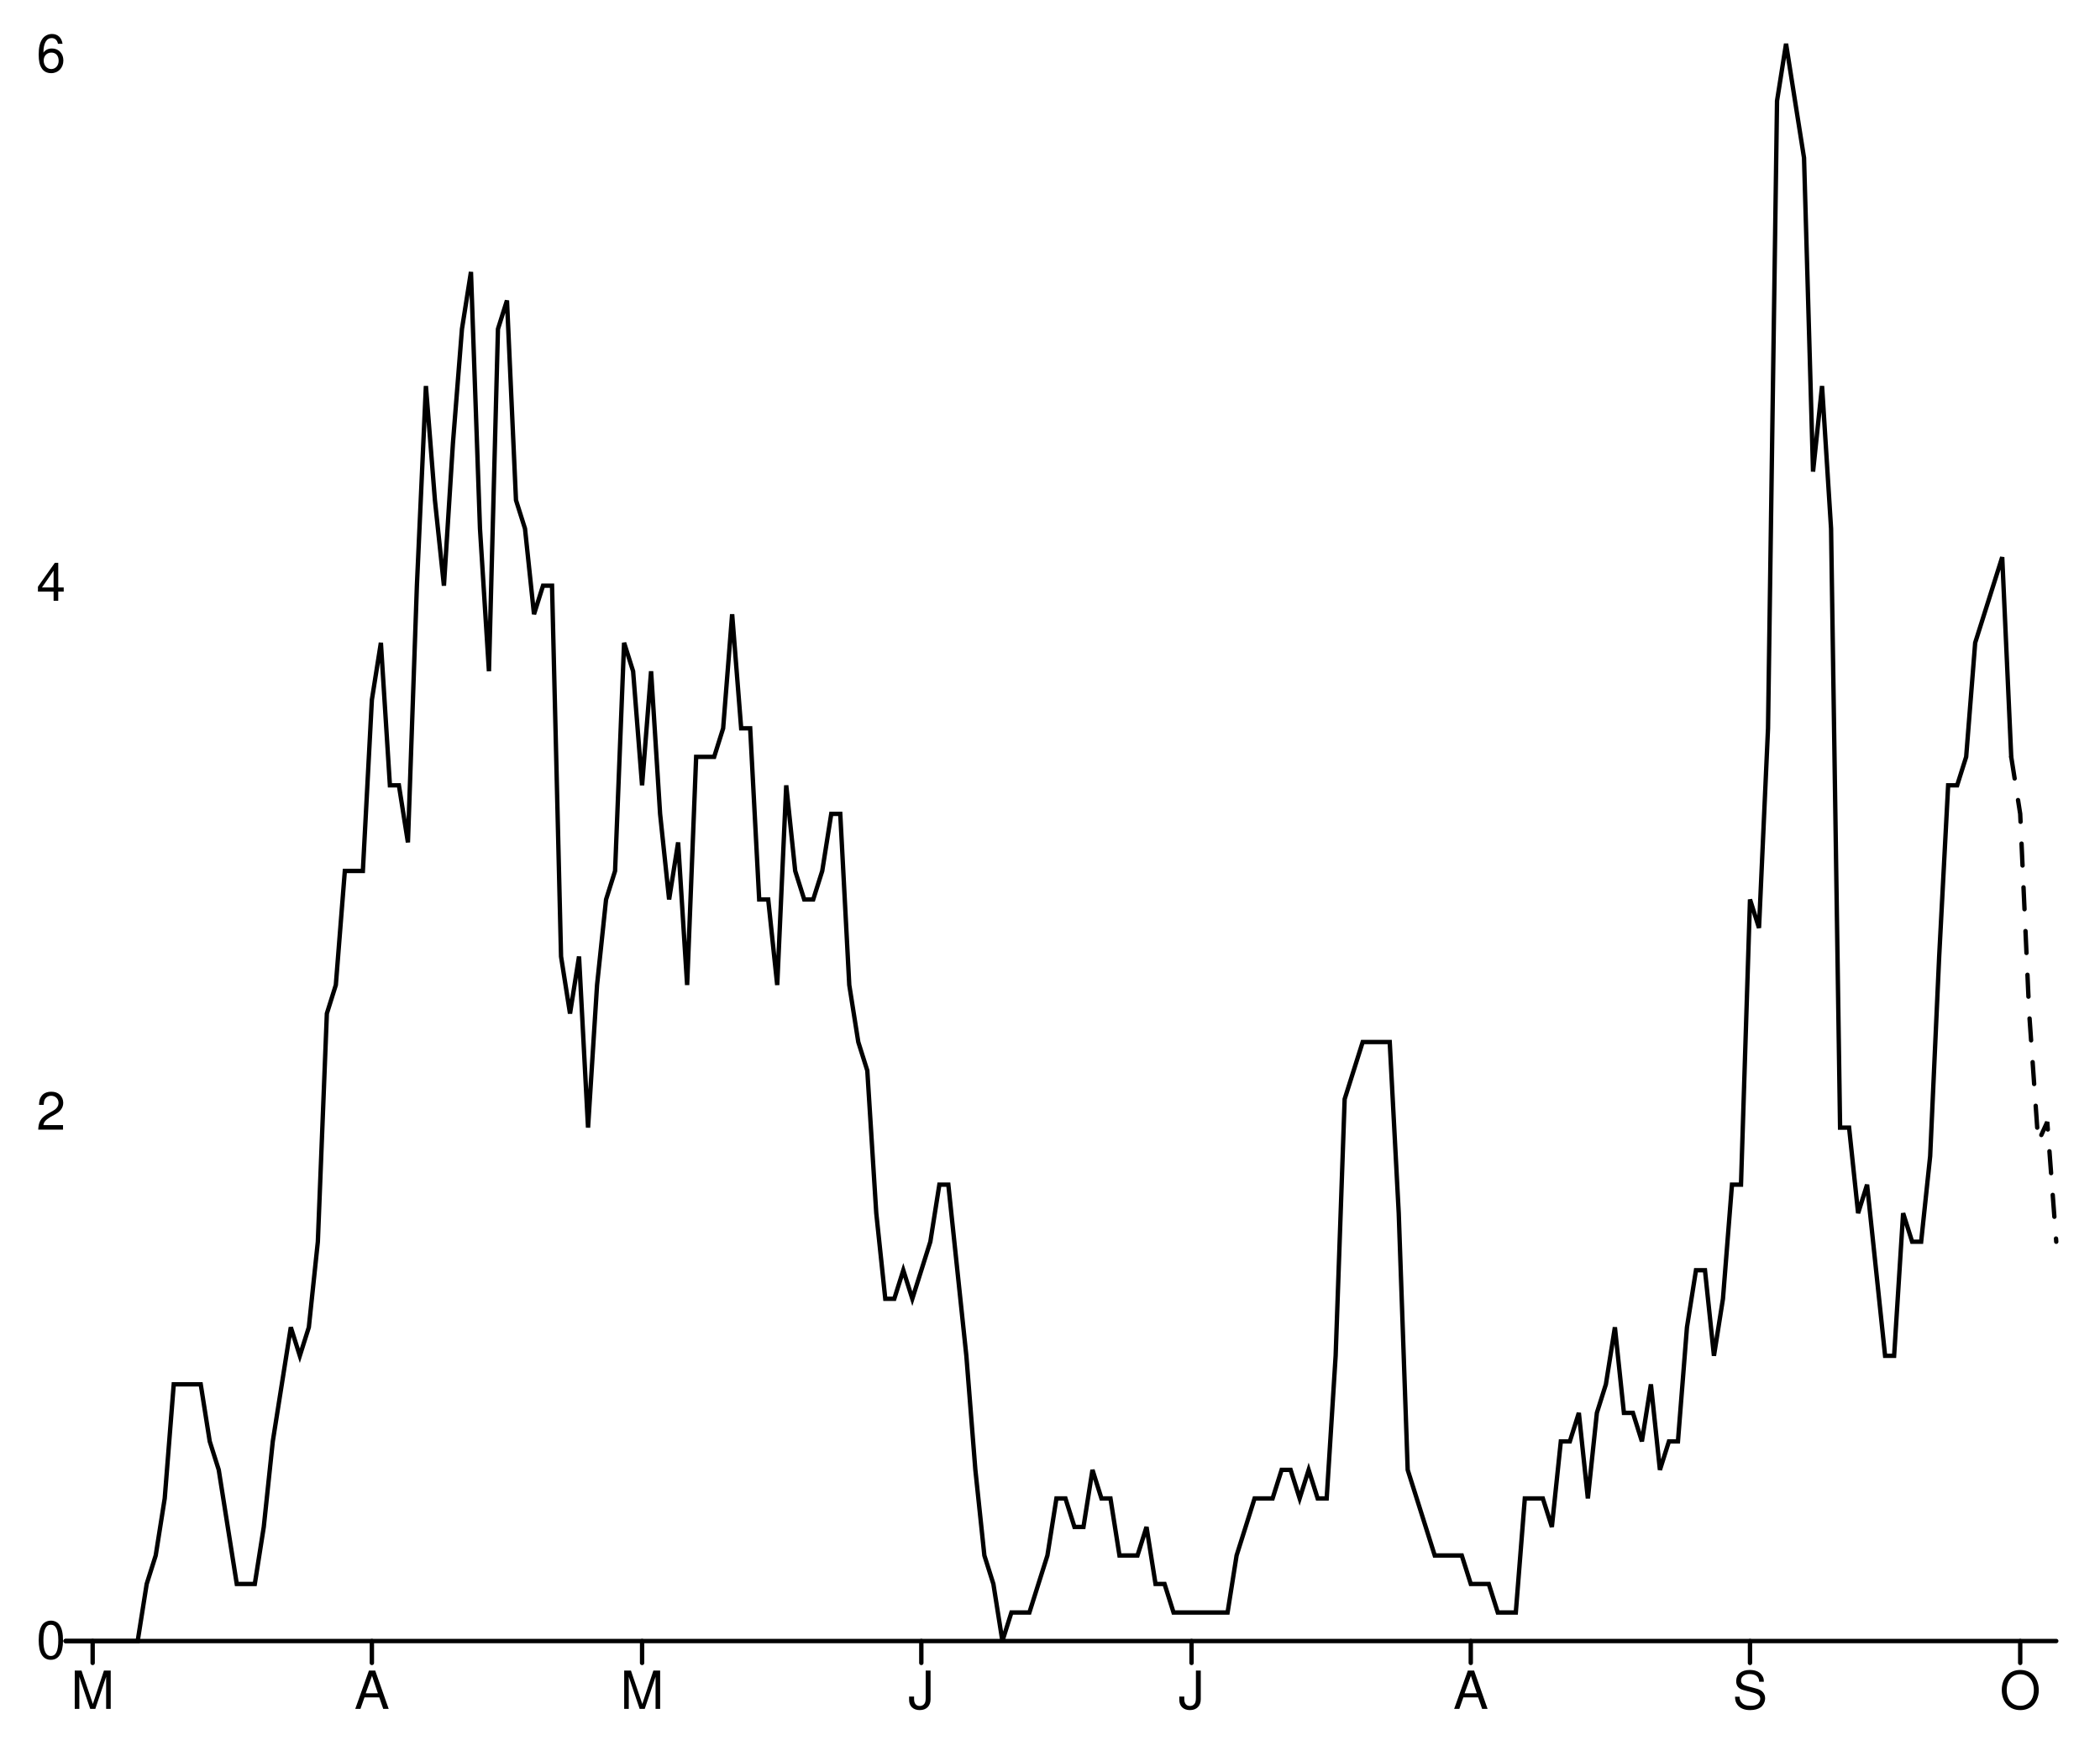
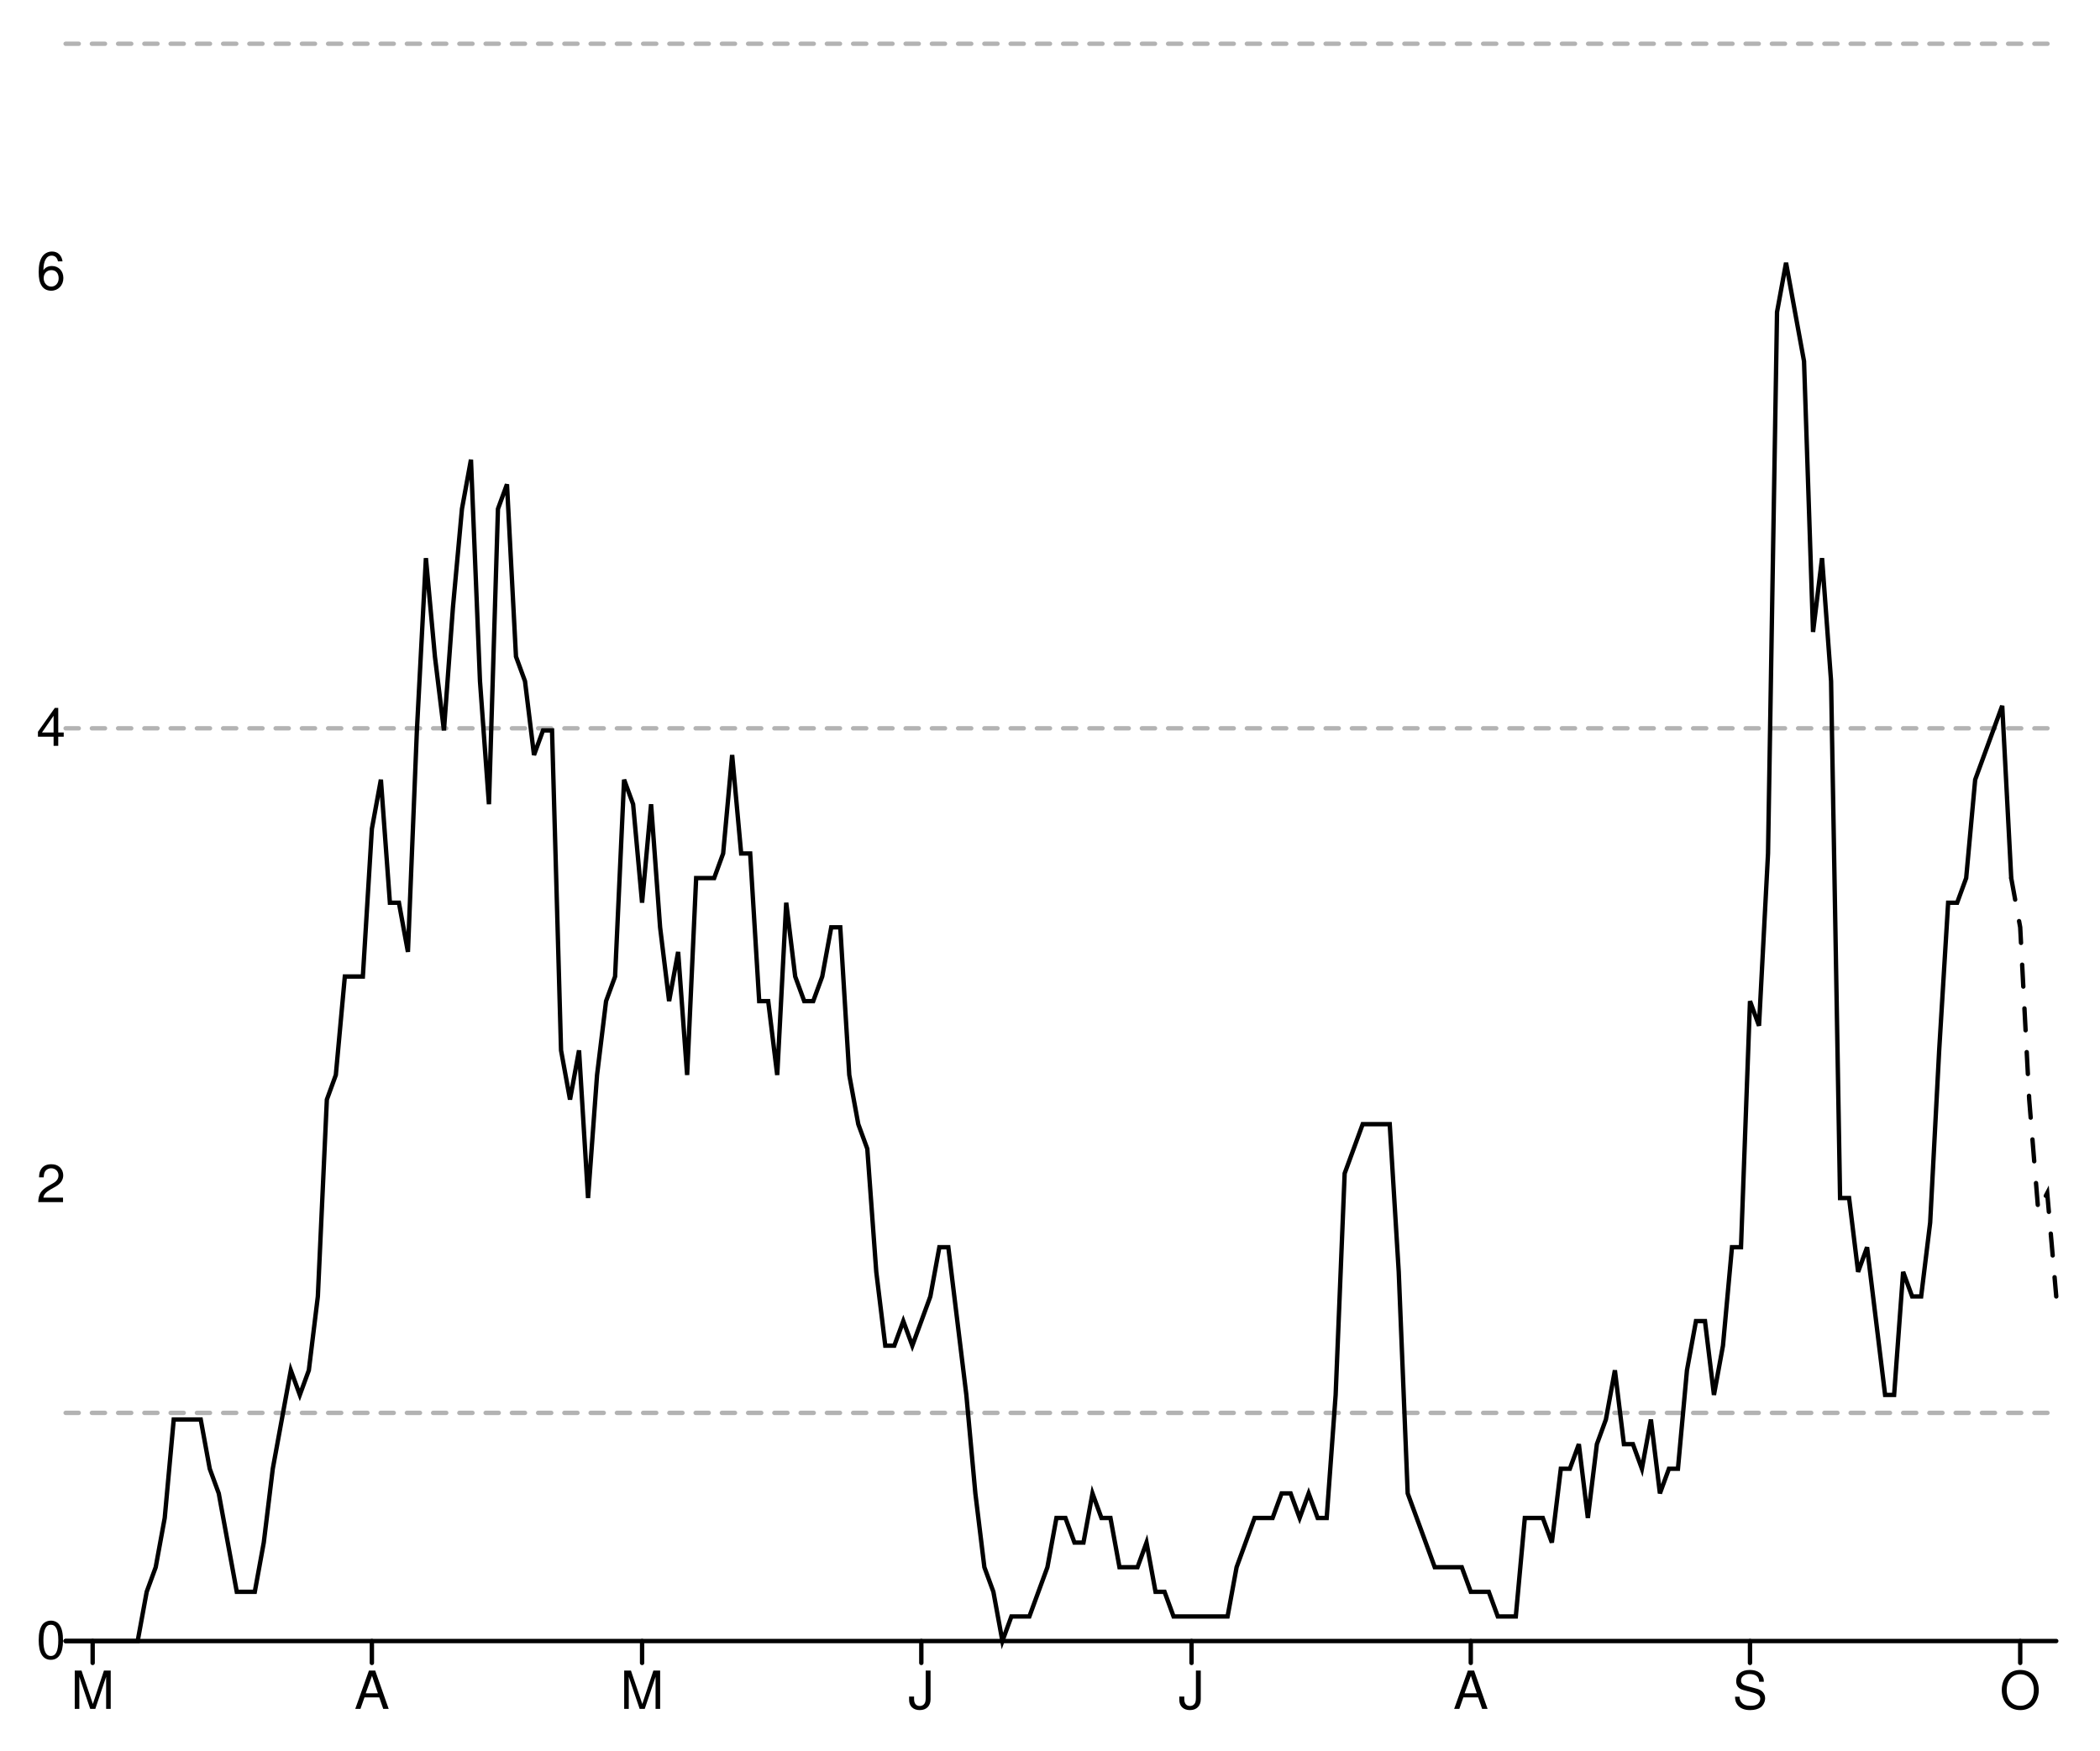
<svg xmlns="http://www.w3.org/2000/svg" width="480" height="400" viewBox="0 0 480 400" style="overflow:display" preserveAspectRatio="xMinYMin meet" overflow="visible">
  <defs>
    <style>
	.data-series path.line { fill-opacity: 0; stroke: black; }
	.data-series path.line.dotted { stroke-dasharray: 12 20 }
	.data-series circle { display: none; }
	.data-series:hover path.line, .data-series.on path.line { stroke-width: 1; }
	.data-series:hover circle, .data-series.on circle { display: inline; }
	.data-series circle:hover, .data-series circle.on { r: 1px!important; }
	.graph-grid { font-family: "Helvetica Neue",Helvetica,Arial,"Lucida Grande",sans-serif; }
	.graph-grid line { stroke: black; stroke-width: 1; stroke-linecap: round; }
	.graph-grid.graph-grid-x text { text-anchor: middle; dominant-baseline: hanging; transform: translateY(10px); }
	.graph-grid.graph-grid-y text { text-anchor: end; dominant-baseline: middle; transform: translateX(-10px); }
	</style>
  </defs>
  <g class="graph-grid graph-grid-y">
    <line x1="15" y1="375" x2="470" y2="375" data-left="15" />
    <text x="25" y="375" text-anchor="end">0</text>
-     <text x="25" y="254.142" text-anchor="end">2</text>
-     <text x="25" y="133.284" text-anchor="end">4</text>
-     <text x="25" y="12.426" text-anchor="end">6</text>
+     <text x="25" y="270.714" text-anchor="end">2</text>
+     <text x="25" y="166.429" text-anchor="end">4</text>
+     <text x="25" y="62.143" text-anchor="end">6</text>
    <text style="text-anchor:middle;dominant-baseline:hanging;font-weight:bold;transform: translateY(192.5px) rotate(-90deg);" />
  </g>
  <g class="graph-grid graph-grid-x">
    <line class="tick" x1="21.176" y1="375" x2="21.176" y2="380" />
    <text x="21.176" y="375" text-anchor="middle">M</text>
    <line class="tick" x1="85" y1="375" x2="85" y2="380" />
    <text x="85" y="375" text-anchor="middle">A</text>
    <line class="tick" x1="146.765" y1="375" x2="146.765" y2="380" />
    <text x="146.765" y="375" text-anchor="middle">M</text>
    <line class="tick" x1="210.588" y1="375" x2="210.588" y2="380" />
    <text x="210.588" y="375" text-anchor="middle">J</text>
    <line class="tick" x1="272.353" y1="375" x2="272.353" y2="380" />
    <text x="272.353" y="375" text-anchor="middle">J</text>
    <line class="tick" x1="336.176" y1="375" x2="336.176" y2="380" />
    <text x="336.176" y="375" text-anchor="middle">A</text>
    <line class="tick" x1="400" y1="375" x2="400" y2="380" />
    <text x="400" y="375" text-anchor="middle">S</text>
    <line class="tick" x1="461.765" y1="375" x2="461.765" y2="380" />
    <text x="461.765" y="375" text-anchor="middle">O</text>
    <text style="text-anchor:middle;dominant-baseline:hanging;font-weight:bold;transform: translateY(192.5px) rotate(-90deg);" />
  </g>
-   <g data-series="new-cases" class="data-series">
-     <path d="M 15.00,375.00L 17.06,375.00L 19.12,375.00L 21.18,375.00L 23.24,375.00L 25.29,375.00L 27.35,375.00L 29.41,375.00L 31.47,375.00L 33.53,361.96L 35.59,355.45L 37.65,342.41L 39.71,316.34L 41.76,316.34L 43.82,316.34L 45.88,316.34L 47.94,329.38L 50.00,335.89L 52.06,348.93L 54.12,361.96L 56.18,361.96L 58.24,361.96L 60.29,348.93L 62.35,329.38L 64.41,316.34L 66.47,303.30L 68.53,309.82L 70.59,303.30L 72.65,283.75L 74.71,231.61L 76.76,225.09L 78.82,199.02L 80.88,199.02L 82.94,199.02L 85.00,159.91L 87.06,146.88L 89.12,179.46L 91.18,179.46L 93.24,192.50L 95.29,133.84L 97.35,88.21L 99.41,114.29L 101.47,133.84L 103.53,101.25L 105.59,75.18L 107.65,62.14L 109.71,120.80L 111.76,153.39L 113.82,75.18L 115.88,68.66L 117.94,114.29L 120.00,120.80L 122.06,140.36L 124.12,133.84L 126.18,133.84L 128.24,218.57L 130.29,231.61L 132.35,218.57L 134.41,257.68L 136.47,225.09L 138.53,205.54L 140.59,199.02L 142.65,146.88L 144.71,153.39L 146.76,179.46L 148.82,153.39L 150.88,185.98L 152.94,205.54L 155.00,192.50L 157.06,225.09L 159.12,172.95L 161.18,172.95L 163.24,172.95L 165.29,166.43L 167.35,140.36L 169.41,166.43L 171.47,166.43L 173.53,205.54L 175.59,205.54L 177.65,225.09L 179.71,179.46L 181.76,199.02L 183.82,205.54L 185.88,205.54L 187.94,199.02L 190.00,185.98L 192.06,185.98L 194.12,225.09L 196.18,238.12L 198.24,244.64L 200.29,277.23L 202.35,296.79L 204.41,296.79L 206.47,290.27L 208.53,296.79L 210.59,290.27L 212.65,283.75L 214.71,270.71L 216.76,270.71L 218.82,290.27L 220.88,309.82L 222.94,335.89L 225.00,355.45L 227.06,361.96L 229.12,375.00L 231.18,368.48L 233.24,368.48L 235.29,368.48L 237.35,361.96L 239.41,355.45L 241.47,342.41L 243.53,342.41L 245.59,348.93L 247.65,348.93L 249.71,335.89L 251.76,342.41L 253.82,342.41L 255.88,355.45L 257.94,355.45L 260.00,355.45L 262.06,348.93L 264.12,361.96L 266.18,361.96L 268.24,368.48L 270.29,368.48L 272.35,368.48L 274.41,368.48L 276.47,368.48L 278.53,368.48L 280.59,368.48L 282.65,355.45L 284.71,348.93L 286.76,342.41L 288.82,342.41L 290.88,342.41L 292.94,335.89L 295.00,335.89L 297.06,342.41L 299.12,335.89L 301.18,342.41L 303.24,342.41L 305.29,309.82L 307.35,251.16L 309.41,244.64L 311.47,238.12L 313.53,238.12L 315.59,238.12L 317.65,238.12L 319.71,277.23L 321.76,335.89L 323.82,342.41L 325.88,348.93L 327.94,355.45L 330.00,355.45L 332.06,355.45L 334.12,355.45L 336.18,361.96L 338.24,361.96L 340.29,361.96L 342.35,368.48L 344.41,368.48L 346.47,368.48L 348.53,342.41L 350.59,342.41L 352.65,342.41L 354.71,348.93L 356.76,329.38L 358.82,329.38L 360.88,322.86L 362.94,342.41L 365.00,322.86L 367.06,316.34L 369.12,303.30L 371.18,322.86L 373.24,322.86L 375.29,329.38L 377.35,316.34L 379.41,335.89L 381.47,329.38L 383.53,329.38L 385.59,303.30L 387.65,290.27L 389.71,290.27L 391.76,309.82L 393.82,296.79L 395.88,270.71L 397.94,270.71L 400.00,205.54L 402.06,212.05L 404.12,166.43L 406.18,23.04L 408.24,10.00L 410.29,23.04L 412.35,36.07L 414.41,107.77L 416.47,88.21L 418.53,120.80L 420.59,257.68L 422.65,257.68L 424.71,277.23L 426.76,270.71L 428.82,290.27L 430.88,309.82L 432.94,309.82L 435.00,277.23L 437.06,283.75L 439.12,283.75L 441.18,264.20L 443.24,218.57L 445.29,179.46L 447.35,179.46L 449.41,172.95L 451.47,146.88L 453.53,140.36L 455.59,133.84L 457.65,127.32L 459.71,172.95" id="New cases" class="line" stroke-width="1" stroke-linecap="round" />
+   <g data-series="widespread" class="data-series">
+     <path d="M 15.00,10.00L 470.00,10.00" id="W06000023-level-0" class="line" stroke-width="1" stroke-linecap="round" stroke-dasharray="3,3" fill-opacity="0.3" opacity="0.3" />
+   </g>
+   <g data-series="substantial" class="data-series">
+     <path d="M 15.00,166.43L 470.00,166.43" id="W06000023-level-1" class="line" stroke-width="1" stroke-linecap="round" stroke-dasharray="3,3" fill-opacity="0.3" opacity="0.3" />
+   </g>
+   <g data-series="moderate" class="data-series">
+     <path d="M 15.00,322.86L 470.00,322.86" id="W06000023-level-2" class="line" stroke-width="1" stroke-linecap="round" stroke-dasharray="3,3" fill-opacity="0.3" opacity="0.3" />
  </g>
  <g data-series="new-cases" class="data-series">
-     <path d="M 459.71,172.95L 461.76,185.98L 463.82,231.61L 465.88,260.94L 467.94,256.38L 470.00,283.75" id="New cases" class="line" stroke-width="1" stroke-linecap="round" stroke-dasharray="5,5" />
+     <path d="M 15.00,375.00L 17.06,375.00L 19.12,375.00L 21.18,375.00L 23.24,375.00L 25.29,375.00L 27.35,375.00L 29.41,375.00L 31.47,375.00L 33.53,363.75L 35.59,358.13L 37.65,346.88L 39.71,324.38L 41.76,324.38L 43.82,324.38L 45.88,324.38L 47.94,335.63L 50.00,341.26L 52.06,352.50L 54.12,363.75L 56.18,363.75L 58.24,363.75L 60.29,352.50L 62.35,335.63L 64.41,324.38L 66.47,313.13L 68.53,318.76L 70.59,313.13L 72.65,296.26L 74.71,251.27L 76.76,245.65L 78.82,223.15L 80.88,223.15L 82.94,223.15L 85.00,189.40L 87.06,178.16L 89.12,206.28L 91.18,206.28L 93.24,217.52L 95.29,166.91L 97.35,127.54L 99.41,150.04L 101.47,166.91L 103.53,138.79L 105.59,116.29L 107.65,105.04L 109.71,155.66L 111.76,183.78L 113.82,116.29L 115.88,110.67L 117.94,150.04L 120.00,155.66L 122.06,172.53L 124.12,166.91L 126.18,166.91L 128.24,240.02L 130.29,251.27L 132.35,240.02L 134.41,273.77L 136.47,245.65L 138.53,228.77L 140.59,223.15L 142.65,178.16L 144.71,183.78L 146.76,206.28L 148.82,183.78L 150.88,211.90L 152.94,228.77L 155.00,217.52L 157.06,245.65L 159.12,200.65L 161.18,200.65L 163.24,200.65L 165.29,195.03L 167.35,172.53L 169.41,195.03L 171.47,195.03L 173.53,228.77L 175.59,228.77L 177.65,245.65L 179.71,206.28L 181.76,223.15L 183.82,228.77L 185.88,228.77L 187.94,223.15L 190.00,211.90L 192.06,211.90L 194.12,245.65L 196.18,256.89L 198.24,262.52L 200.29,290.64L 202.35,307.51L 204.41,307.51L 206.47,301.89L 208.53,307.51L 210.59,301.89L 212.65,296.26L 214.71,285.01L 216.76,285.01L 218.82,301.89L 220.88,318.76L 222.94,341.26L 225.00,358.13L 227.06,363.75L 229.12,375.00L 231.18,369.38L 233.24,369.38L 235.29,369.38L 237.35,363.75L 239.41,358.13L 241.47,346.88L 243.53,346.88L 245.59,352.50L 247.65,352.50L 249.71,341.26L 251.76,346.88L 253.82,346.88L 255.88,358.13L 257.94,358.13L 260.00,358.13L 262.06,352.50L 264.12,363.75L 266.18,363.75L 268.24,369.38L 270.29,369.38L 272.35,369.38L 274.41,369.38L 276.47,369.38L 278.53,369.38L 280.59,369.38L 282.65,358.13L 284.71,352.50L 286.76,346.88L 288.82,346.88L 290.88,346.88L 292.94,341.26L 295.00,341.26L 297.06,346.88L 299.12,341.26L 301.18,346.88L 303.24,346.88L 305.29,318.76L 307.35,268.14L 309.41,262.52L 311.47,256.89L 313.53,256.89L 315.59,256.89L 317.65,256.89L 319.71,290.64L 321.76,341.26L 323.82,346.88L 325.88,352.50L 327.94,358.13L 330.00,358.13L 332.06,358.13L 334.12,358.13L 336.18,363.75L 338.24,363.75L 340.29,363.75L 342.35,369.38L 344.41,369.38L 346.47,369.38L 348.53,346.88L 350.59,346.88L 352.65,346.88L 354.71,352.50L 356.76,335.63L 358.82,335.63L 360.88,330.01L 362.94,346.88L 365.00,330.01L 367.06,324.38L 369.12,313.13L 371.18,330.01L 373.24,330.01L 375.29,335.63L 377.35,324.38L 379.41,341.26L 381.47,335.63L 383.53,335.63L 385.59,313.13L 387.65,301.89L 389.71,301.89L 391.76,318.76L 393.82,307.51L 395.88,285.01L 397.94,285.01L 400.00,228.77L 402.06,234.40L 404.12,195.03L 406.18,71.30L 408.24,60.05L 410.29,71.30L 412.35,82.55L 414.41,144.41L 416.47,127.54L 418.53,155.66L 420.59,273.77L 422.65,273.77L 424.71,290.64L 426.76,285.01L 428.82,301.89L 430.88,318.76L 432.94,318.76L 435.00,290.64L 437.06,296.26L 439.12,296.26L 441.18,279.39L 443.24,240.02L 445.29,206.28L 447.35,206.28L 449.41,200.65L 451.47,178.16L 453.53,172.53L 455.59,166.91L 457.65,161.28L 459.71,200.65" id="New cases" class="line" stroke-width="1" stroke-linecap="round" />
+   </g>
+   <g data-series="recent-cases" class="data-series">
+     <path d="M 459.71,200.65L 461.76,211.90L 463.82,251.27L 465.88,276.58L 467.94,272.64L 470.00,296.26" id="Recent cases" class="line" stroke-width="1" stroke-linecap="round" stroke-dasharray="5,5" />
  </g>
</svg>
